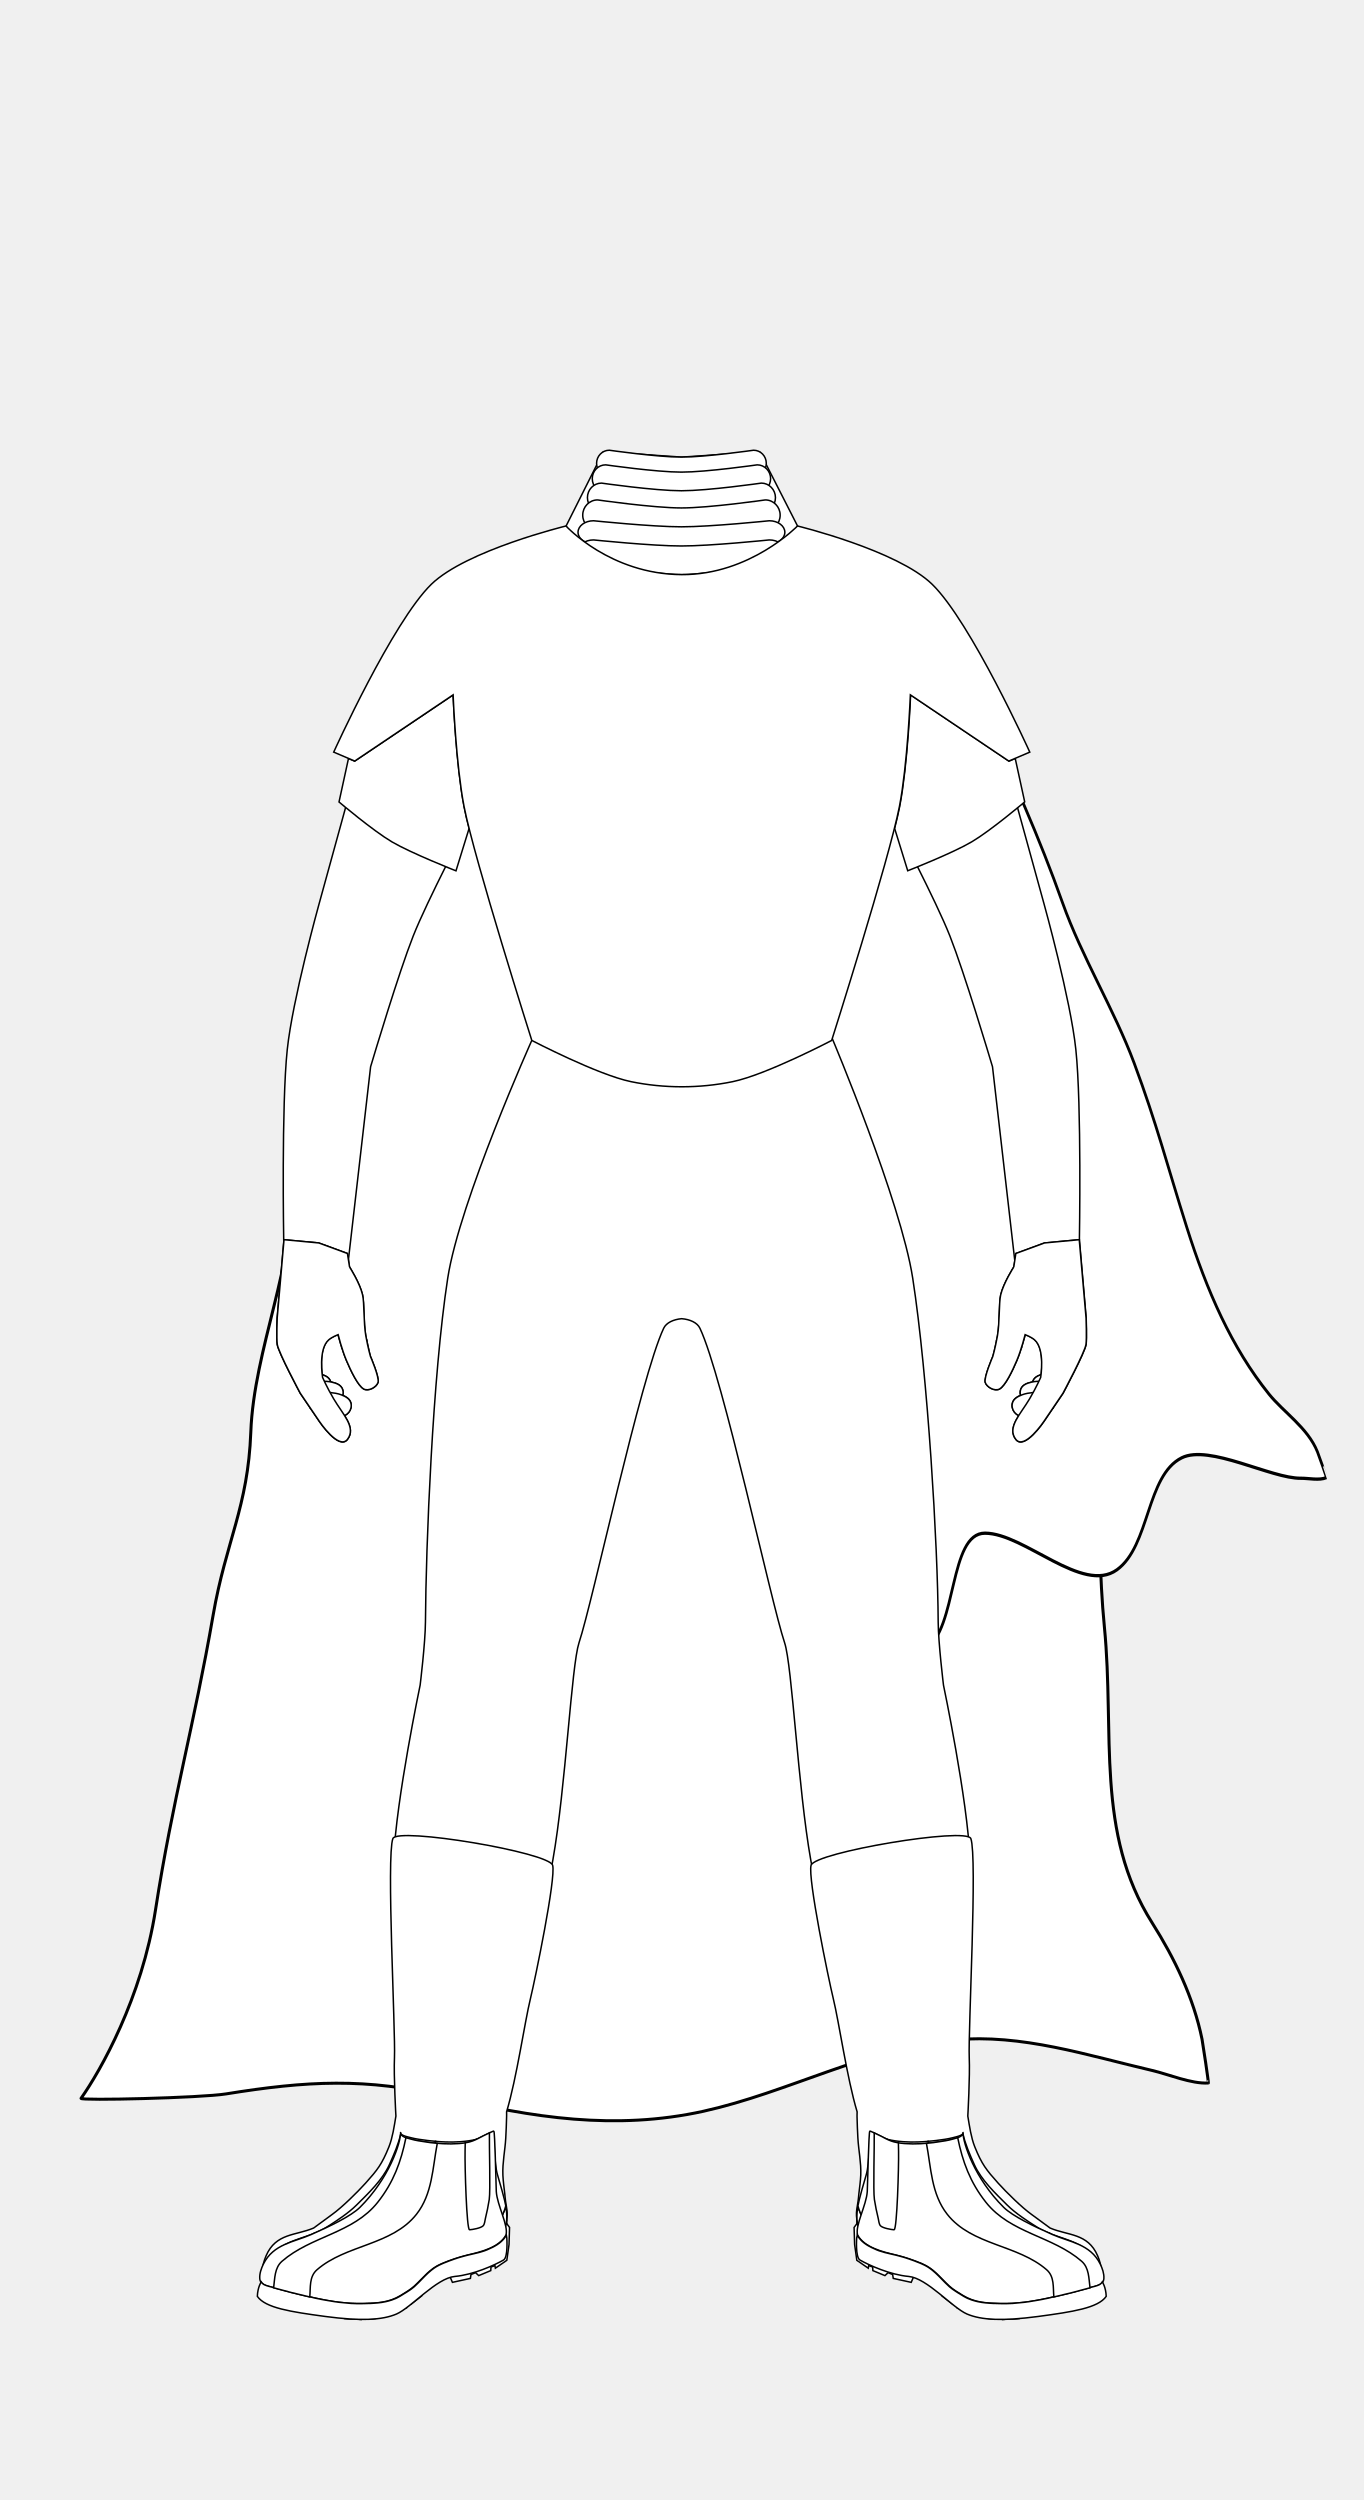
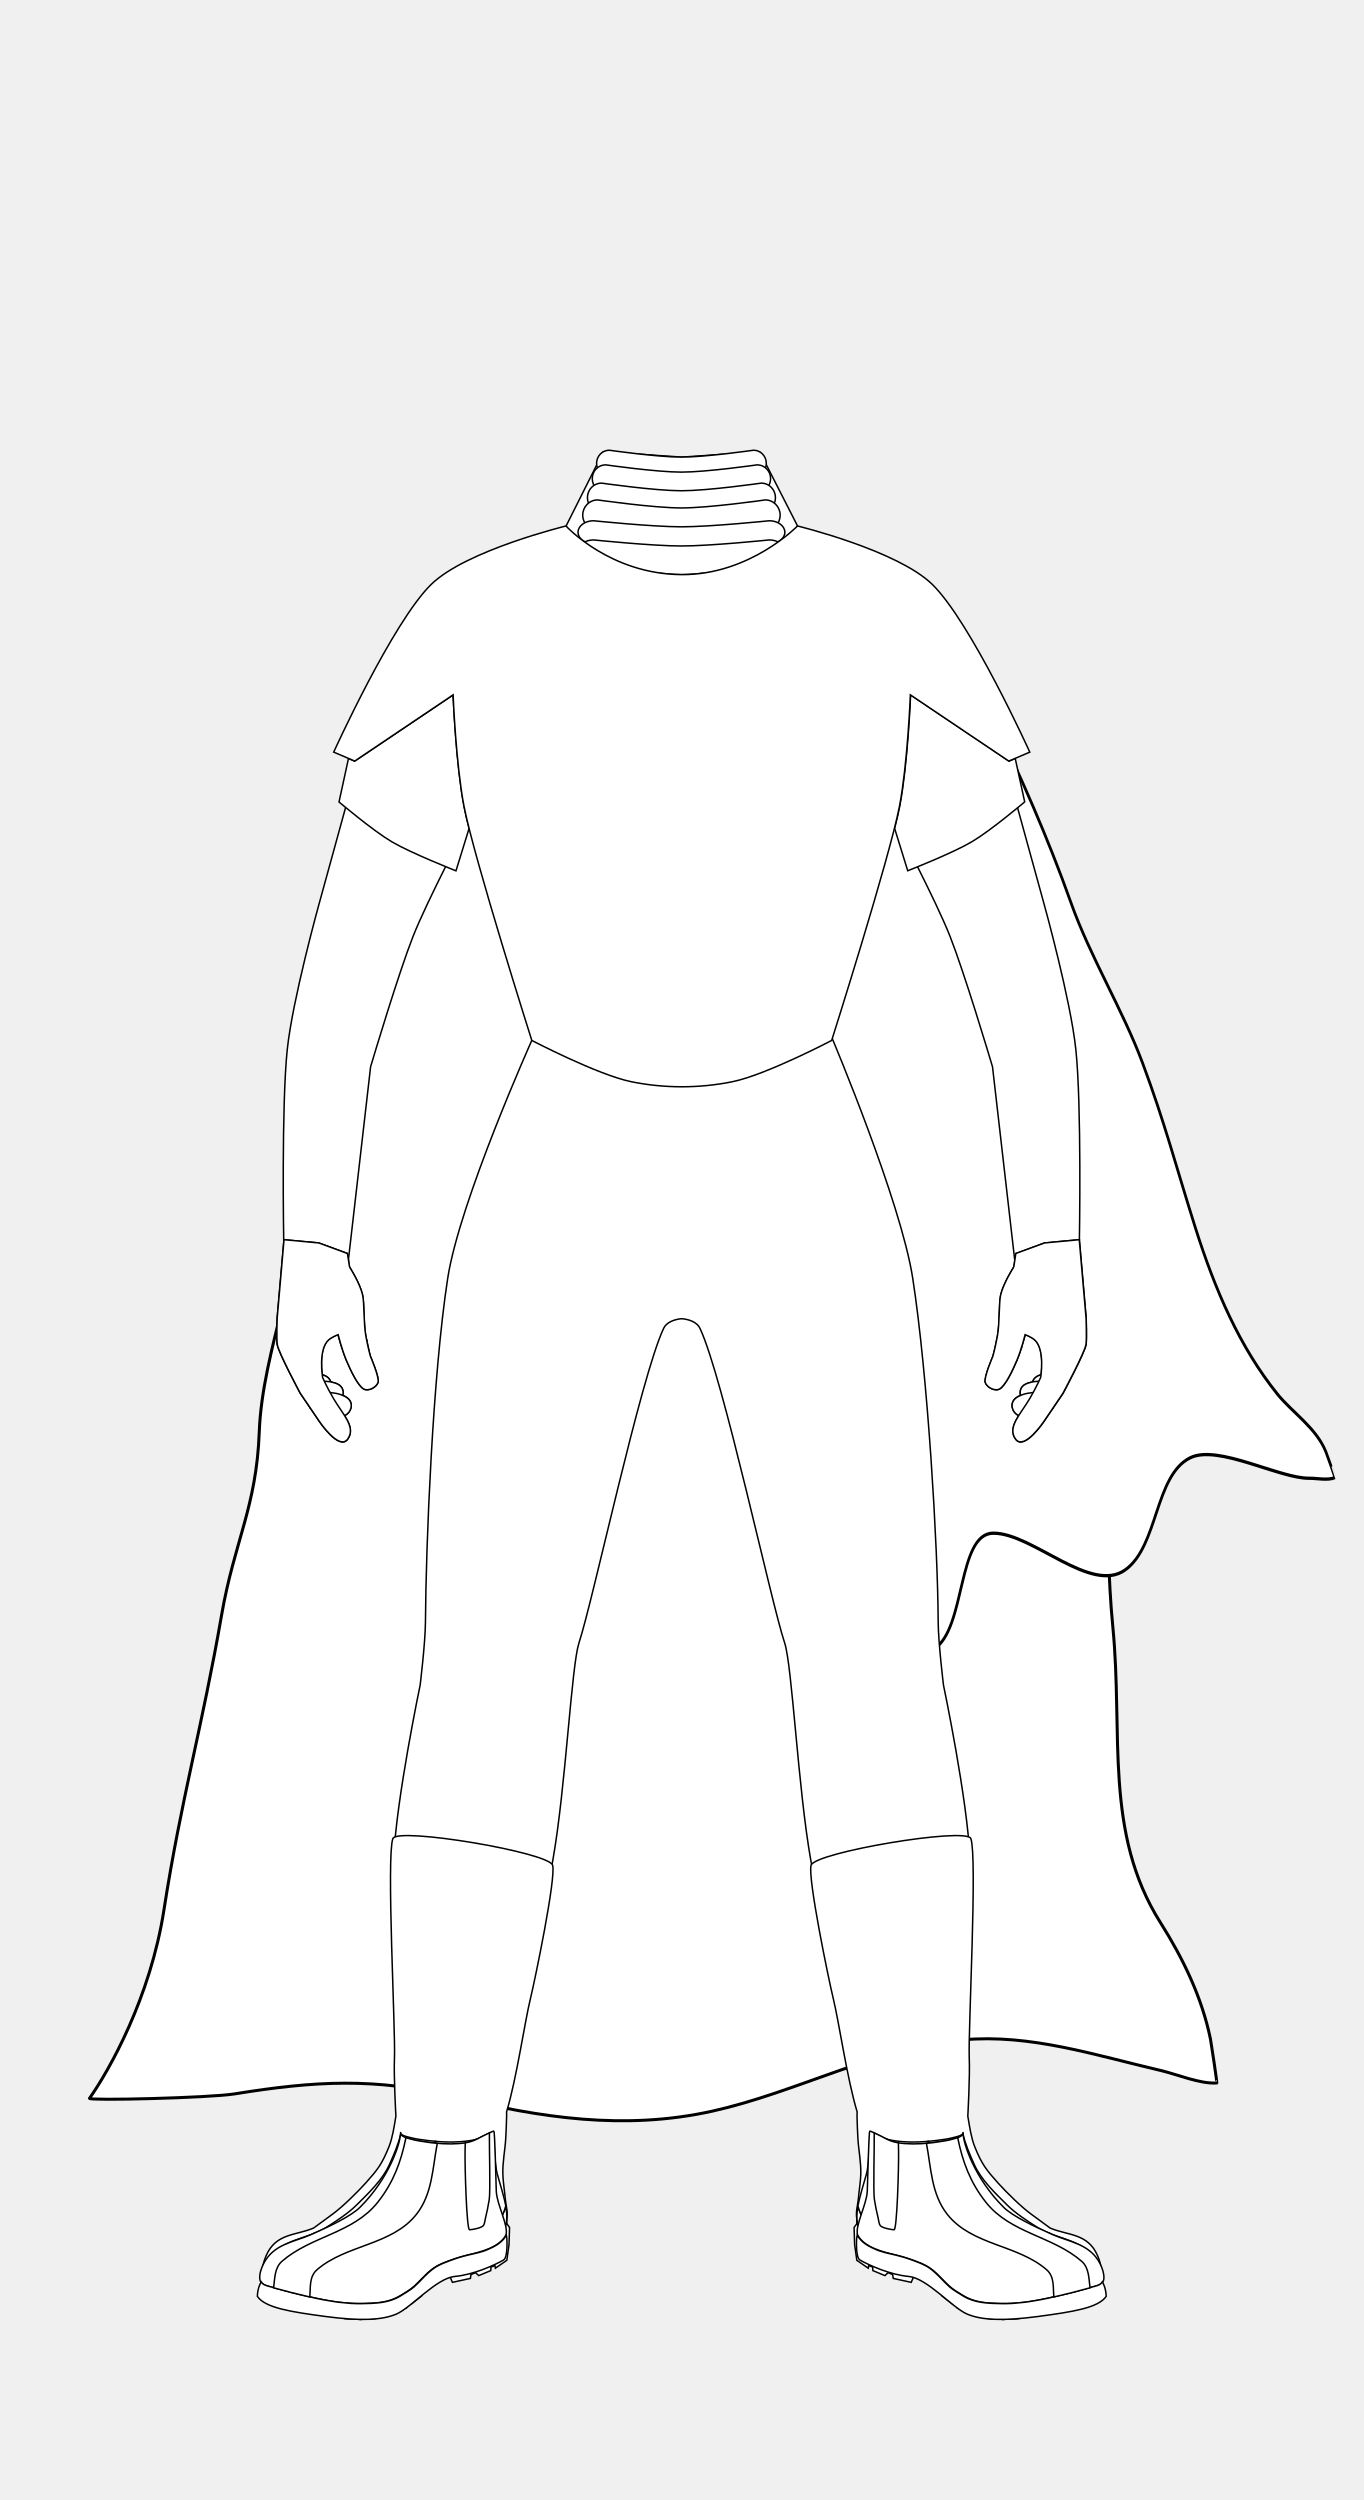
<svg xmlns="http://www.w3.org/2000/svg" id="Female-Body" width="100%" height="100%" viewBox="0 0 1800 3300" version="1.1" style="stroke:black;fill:white;stroke-width:2px;">
  <g id="Back">
-     <g id="Cape" transform="translate(-345.148,0)">
+     <g id="Cape" transform="translate(-334,0)">
      <g id="Full-Cape_Option" transform="matrix(4.16667,0,0,4.16667,-106.797,0)">
        <path d="M282.382,188.133C252.498,199.416 219.224,253.787 215.107,295.138C212.51,321.231 199.786,347.741 200.978,373.719C202.186,400.062 188.897,427.382 187.92,453.706C187.04,477.422 180.043,488.257 175.981,511.709C169.904,546.803 163.185,569.926 157.733,605.049C153.4,632.967 140.299,656.04 134.145,664.751C133.582,665.547 172.258,664.613 180.066,663.35C205.284,659.269 224.613,658.09 249.639,664.229C276.827,670.898 303.539,674.986 331.343,668.837C358.129,662.913 383.311,648.755 410.783,646.225C432.127,644.259 452.952,651.144 473.474,655.924C478.676,657.136 485.884,660.234 491.268,659.892C491.404,659.884 489.545,647.386 489.273,646.04C486.62,632.918 480.568,620.393 473.47,609.161C455.416,580.592 461.642,549.247 458.342,515.481C455.143,482.746 458.488,449.941 452.986,417.265C448.119,388.362 431.018,361.468 426.736,332.303C421.711,298.087 410.04,261.437 399.709,228.191C387.039,187.419 312.266,176.85 282.382,188.133Z" style="stroke-width:0.96px;" />
      </g>
      <g id="Shoulder-Cape_Option" transform="matrix(0.871254,0,0,1.0528,77.8679,13.0749)">
        <path d="M1552.7,783.806C1536.45,746.35 1522.52,708.924 1522.52,708.924C1528.19,698.577 1571.95,698.914 1584.23,699.549C1612.85,701.028 1653.09,711.751 1670.56,729.276C1680.53,739.27 1700.88,739.819 1707.64,751.967C1708.17,752.916 1714.34,763.088 1713.75,763.539C1713.67,763.599 1717.21,784.138 1721.36,808.087C1750.4,827.225 1776.49,852.445 1794.03,881.876C1838.26,956.076 1882.39,1039.73 1916.55,1119.39C1945.68,1187.3 1994.99,1253.64 2025.12,1320.56C2059.17,1396.22 2075.4,1449.28 2104.84,1526.43C2135.2,1606.03 2172.7,1677.06 2229.28,1735.43C2251.53,1758.38 2288.19,1777.74 2302.77,1807.86C2304.26,1810.95 2316.79,1840.04 2316.52,1840.14C2305.86,1844.13 2289.09,1840.88 2277.71,1841.02C2232.81,1841.54 2138.94,1798.1 2097.11,1815.4C2043.26,1837.66 2049.08,1925.72 1999,1955.77C1947.02,1986.97 1858.82,1909.99 1799.1,1909.88C1744.13,1909.77 1757.38,2030.24 1709.18,2054.92C1694.26,2062.56 1596.3,2064.12 1596.88,2061.87C1603.23,2037.21 1613.58,1973.8 1602.77,1903.84C1589.18,1815.83 1586.57,1756.05 1574.26,1667.74C1566.04,1608.72 1572.61,1578.45 1557.76,1520.67C1541.28,1456.53 1549.02,1382.75 1528.1,1319.86C1507.47,1257.83 1514.64,1186.34 1501.6,1121.81C1480.94,1019.54 1498.72,829.766 1551.31,784.951C1551.77,784.562 1552.23,784.181 1552.7,783.806Z" style="stroke-width:4.14px;" />
      </g>
      <g id="No-Cape_Option" />
    </g>
  </g>
  <g id="Flight-Suit" transform="translate(260,528)">
    <g id="Soft-Parts_F">
      <g id="Suit_F">
        <g id="Neck-Seal_F">
          <path id="Plain-Neck-Seal_F_Option" class="st0" d="M742.8,68.3l50,98.1L765,213.5l-125,29l-125.8-29l-27-47.1l49.2-98.1    l103.2,7.1L742.8,68.3" />
          <g id="Standard-Neck-Seal_F_Option">
            <path class="st0" d="M751.5,83.6c0-9.6-7.5-17.3-16.8-17.3c0,0-63.5,9.1-95.2,9.1c-31.7,0-95.2-9.1-95.2-9.1     c-9.3,0-16.8,7.8-16.8,17.3s7.5,17.3,16.8,17.3c0,0,63.5,9.1,95.2,9.1c31.7,0,95.2-9.1,95.2-9.1C744,100.9,751.5,93.1,751.5,83.6     z" />
            <path class="st0" d="M757.2,103.8c0-10-7.9-18.2-17.7-18.2c0,0-66.7,9.6-100,9.6c-33.3,0-100-9.6-100-9.6     c-9.8,0-17.7,8.1-17.7,18.2s7.9,18.2,17.7,18.2c0,0,66.7,9.6,100,9.6c33.3,0,100-9.6,100-9.6C749.3,122,757.2,113.8,757.2,103.8z     " />
            <path class="st0" d="M763.6,128.9c0-10.6-8.4-19.2-18.6-19.2c0,0-70.3,10.1-105.5,10.1c-35.2,0-105.5-10.1-105.5-10.1     c-10.3,0-18.6,8.6-18.6,19.2c0,10.6,8.4,19.2,18.6,19.2c0,0,70.3,10.1,105.5,10.1c35.2,0,105.5-10.1,105.5-10.1     C755.3,148.1,763.6,139.5,763.6,128.9z" />
            <path class="st0" d="M769.8,152c0-11.1-8.8-20.1-19.6-20.1c0,0-73.8,10.6-110.7,10.6s-110.7-10.6-110.7-10.6     c-10.8,0-19.6,9-19.6,20.1s8.8,20.1,19.6,20.1c0,0,73.8,10.6,110.7,10.6s110.7-10.6,110.7-10.6     C761.1,172.1,769.8,163.1,769.8,152z" />
            <path class="st0" d="M776,174.6c0-8.4-9.2-15.2-20.5-15.2c0,0-77.3,8-116,8c-38.7,0-116-8-116-8c-11.3,0-20.5,6.8-20.5,15.2     c0,8.4,9.2,15.2,20.5,15.2c0,0,77.3,8,116,8c38.7,0,116-8,116-8C766.8,189.8,776,183,776,174.6z" />
            <path class="st0" d="M776,199.9c0-8.4-9.2-15.2-20.5-15.2c0,0-77.3,8-116,8c-38.7,0-116-8-116-8c-11.3,0-20.5,6.8-20.5,15.2     c0,8.4,9.2,15.2,20.5,15.2c0,0,77.3,15.4,116,15.4c38.7,0,116-15.4,116-15.4C766.8,215.1,776,208.3,776,199.9z" />
          </g>
        </g>
        <g id="Flight-Suit_F">
          <path class="st0" d="M161,665.8l53.1-193l124-83.5l19.4,169.3c0,0-53.6,102.2-72.1,149c-19,48.2-52,158.4-56.2,172.5l-29.4,255.8    l-85.3-27.3c0,0-3.1-177.5,4.7-251.3C126.1,791.5,161,665.8,161,665.8z" />
          <path class="st0" d="M1118.3,665.8l-53.3-193.6l-123.1-82.9l-19.6,170.4c0,0,53.1,101.1,71.6,147.9c19,48.2,52,158.4,56.2,172.5    l29.4,255.8l85.3-27.3c0,0,3.1-177.5-4.7-251.3C1153.2,791.5,1118.3,665.8,1118.3,665.8z" />
          <path class="st0" d="M639.5,1212.7c-10.5,1-19.9,5.2-23.4,12.5c-30.6,64.7-93.6,360.6-111.8,415.2c-9.9,29.7-17.7,192-34.5,286.7    c-20,113-85.7,391.3-85.7,391.3l-113.8-11.8c0,0-14.7-279.4-10.6-381.2c3.1-77.3,34.9-229.1,34.9-229.1s6.8-55.4,7-83.3    c0.6-100.8,9.5-325,29.4-453.8c15.7-101.8,111.7-315.5,111.7-315.5s124.3,48.9,197.4,48.9c73.1,0,198.4-49.9,198.4-49.9    s90.6,214.8,106.3,316.6c19.9,128.7,33.1,353,33.6,453.8c0.2,27.9,7,83.3,7,83.3s31.9,151.8,34.9,229.1    c4,101.7-10.6,381.2-10.6,381.2l-113.8,11.8c0,0-65.6-278.3-85.7-391.3c-16.8-94.7-24.6-257-34.5-286.7    c-18.2-54.5-81.2-350.5-111.8-415.2c-3.5-7.5-13.2-11.7-23.9-12.6L639.5,1212.7z" />
        </g>
      </g>
      <g id="Boots_F">
        <g id="Tall_Boots_F_Option">
          <g id="Bottom_Tall-Boot_F">
            <path class="st0" d="M408.8,2402c-0.2,1.4-0.5,2.8-0.9,4.3c-9,18.8-33.3,25.2-50,29.7c-11.8,3.2-23.2,7.6-34.4,13.1     c-15.4,7.4-23.2,20.6-35.2,33.1c-5.4,5.6-11.7,9.9-17.9,14.1c-15.4,10.6-30.2,11.4-47.6,11.9c-23.4,0.8-44.1-2.9-67.1-8.8     c-20.2-5.2-35.2-9.5-52.6-15.1c-5.2-1.7-11.6-2.9-14.7-7.3l-2.6,6.7l-1.9,17.5c0,0,18.9,11.6,39,16.7     c20.1,5.1,60.6,12.3,60.6,12.3l2.8-7.6l9.1,2.2l-0.4,7.5l22.1,1.4l4.7-7.3l7.4,0.2l-1.1,6.5c0,0,13.7-0.3,21.2-5.4     c1.4-2.5,4.2-6.5,4.2-6.5l5.2-3.3l-0.7,6.1l19-7.8l0.9-8.4l5.5-3.7l0.2,6.1l13.5-12l1.5-7.4l29.1-17.5l9.9,4.6l23.7-5.9l0.8-5.8     l6-2.8l4.2,4.5l15.9-7.5l0.3-5.4l5.2-2.1l0.6,3.9l15.1-11.9L408.8,2402z M409.4,2395.1L409.4,2395.1L409.4,2395.1L409.4,2395.1z" />
            <path class="st0" d="M871.2,2402c0.2,1.4,0.5,2.8,0.9,4.3c9,18.8,33.3,25.2,50,29.7c11.8,3.2,23.2,7.6,34.4,13.1     c15.4,7.4,23.2,20.6,35.2,33.1c5.4,5.6,11.7,9.9,17.9,14.1c15.3,10.6,30.2,11.4,47.6,11.9c23.4,0.8,44.1-2.9,67.2-8.8     c20.2-5.2,35.2-9.5,52.6-15.1c5.2-1.7,11.6-2.9,14.7-7.3l2.6,6.7l1.9,17.5c0,0-18.9,11.6-39,16.7c-20.1,5.1-60.6,12.3-60.6,12.3     l-2.8-7.6l-9.1,2.2l0.4,7.5l-22.1,1.4l-4.7-7.3l-7.4,0.2l1.1,6.5c0,0-13.7-0.3-21.2-5.4c-1.4-2.5-4.2-6.5-4.2-6.5l-5.2-3.3     l0.7,6.1l-19-7.8l-0.9-8.4l-5.5-3.7l-0.2,6.1l-13.5-12l-1.5-7.4l-29.1-17.5l-9.9,4.6l-23.7-5.9l-0.8-5.8l-6-2.8l-4.2,4.5     l-15.9-7.5l-0.3-5.4l-5.2-2.1l-0.6,3.9l-15.1-11.9L871.2,2402z M870.6,2395.1L870.6,2395.1L870.6,2395.1L870.6,2395.1z" />
          </g>
          <g id="Main_Tall-Boot_F">
            <path class="st0" d="M408.7,2259.6c13.5-45.1,23.6-117.1,31.6-150c6-24.6,33.7-158.6,29.2-175.4c-4.6-17.1-205.2-50.7-210.9-35.3     c-8.7,23.5,3.6,254.7,2.1,288.8c-1.1,25,1.9,77.5,1.9,77.5c-2.3,13.7-4.3,28.3-9.2,40.6c-9.3,23.1-15.2,30.5-30.9,48     c-10.8,12-31.3,32.2-44.1,41.3C173,2399,154,2413,154,2413c-23.6,10.1-49.8,6.6-62.7,36.5c-2.8,6.5-5.2,14.3-4.7,21.7     c0.6,9.5,9.6,10.8,16.6,13.1c17.4,5.7,32.5,10,52.6,15.1c23,5.9,43.8,9.5,67.1,8.8c17.5-0.6,32.3-1.4,47.6-11.9     c6.2-4.3,12.5-8.6,17.9-14.1c12-12.5,19.7-25.6,35.2-33.1c11.2-5.4,22.6-9.9,34.4-13.1c16.7-4.5,41-10.9,50-29.7     c3.5-14.1-0.1-21.1-1.2-33.3l-0.5-5.2c-0.9-7.9-2.1-16.1-2.5-24.6c-0.7-16.4,2.9-32.6,3.8-49c0.5-9.3,0.9-18.6,1.1-27.9     C408.6,2265.3,408.9,2261.8,408.7,2259.6z" />
            <path class="st0" d="M871.4,2259.6c-13.5-45.1-23.6-117.1-31.6-150c-6-24.6-33.7-158.6-29.2-175.4     c4.6-17.1,205.2-50.7,210.9-35.3c8.8,23.5-3.6,254.7-2.1,288.8c1.1,25-1.9,77.5-1.9,77.5c2.3,13.7,4.3,28.3,9.2,40.6     c9.3,23.1,15.2,30.5,30.9,48c10.8,12,31.3,32.2,44.1,41.3c5.4,3.9,24.4,17.9,24.4,17.9c23.6,10.1,49.8,6.6,62.7,36.5     c2.8,6.5,5.2,14.3,4.7,21.7c-0.6,9.5-9.6,10.8-16.6,13.1c-17.4,5.7-32.5,10-52.6,15.1c-23,5.9-43.8,9.5-67.2,8.8     c-17.4-0.6-32.3-1.4-47.6-11.9c-6.2-4.3-12.5-8.6-17.9-14.1c-12-12.5-19.7-25.6-35.2-33.1c-11.2-5.4-22.6-9.9-34.4-13.1     c-16.7-4.5-41-10.9-50-29.7c-3.5-14.1,0.1-21.1,1.2-33.3l0.5-5.2c0.9-7.9,2.1-16.1,2.5-24.6c0.7-16.4-2.9-32.6-3.8-49     c-0.5-9.3-0.9-18.6-1.1-27.9C871.5,2265.3,871.1,2261.8,871.4,2259.6z" />
          </g>
        </g>
        <g id="Gunslinger_Boots_F_Option">
          <g id="Main_Gunslinger-Boot_F">
            <path class="st0" d="M407.7,2383.6c-0.4,1.9-6.7,31.8-39.6,40.1c-11,2.8-29.7-3.1-41.5-9.1c-16.2-8.3-33.1-14.7-50.4-19.8     l-0.5,0.7c-0.3,0.4-0.5,0.8-0.8,1.1c-5.4,7.6-11.3,14.7-17.5,21.1l-0.5,0.5l-0.3,0.3c-0.6,0.6-1.3,1.3-1.9,1.9     c-3.7,3.6-7.5,6.9-11.4,10l-1.1,0.9l-0.9,0.7c-0.3,0.2-0.5,0.4-0.8,0.6c-0.6,0.4-1.2,0.9-1.8,1.3c-8.2,5.8-19.1,14.5-30,13     c-10.3-1.5-21.8-5.6-30.4-9.7c-7.2-3.4-14.7-8.2-19.8-13c-1.5-1.1-2.7-2.5-3.6-4.1c-23.8,9.3-49.7,12.8-62.4,39.4     c-2.7,5.7-5.1,12.6-4.5,19.1c0.7,8.3,9.8,9.3,16.9,11.2c17.6,4.7,32.7,8.3,53.1,12.5c23.2,4.8,44.1,7.7,67.6,6.8     c17.5-0.7,32.4-1.7,47.7-11.1c6.2-3.8,12.5-7.6,17.8-12.6c11.9-11.1,19.5-22.7,34.9-29.4c11.1-4.9,22.6-8.9,34.4-11.9     c16.7-4.2,34.7-7.1,43.5-23.7C410.3,2407.5,409.5,2395.7,407.7,2383.6L407.7,2383.6" />
            <path class="st0" d="M872.4,2383.6c0.4,1.9,6.7,31.8,39.6,40.1c11,2.8,29.7-3.1,41.5-9.1c16.2-8.3,33.1-14.7,50.4-19.8l0.5,0.7     c0.3,0.4,0.5,0.8,0.8,1.1c5.4,7.6,11.3,14.7,17.5,21.1l0.5,0.5l0.3,0.3c0.6,0.6,1.3,1.3,1.9,1.9c3.7,3.6,7.5,6.9,11.4,10l1.1,0.9     l0.9,0.7c0.3,0.2,0.5,0.4,0.8,0.6c0.6,0.4,1.2,0.9,1.8,1.3c8.2,5.8,19.1,14.5,30,13c10.3-1.5,21.8-5.6,30.4-9.7     c7.2-3.4,14.7-8.2,19.8-13c1.5-1.1,2.7-2.5,3.6-4.1c23.8,9.3,49.7,12.8,62.4,39.4c2.7,5.7,5.1,12.6,4.5,19.1     c-0.7,8.3-9.8,9.3-16.8,11.2c-17.6,4.7-32.8,8.3-53.1,12.5c-23.2,4.8-44.1,7.7-67.6,6.8c-17.5-0.7-32.4-1.7-47.7-11.1     c-6.2-3.8-12.5-7.6-17.8-12.6c-11.9-11.1-19.5-22.7-34.9-29.4c-11.1-4.9-22.6-8.9-34.4-11.9c-16.7-4.2-34.7-7.1-43.5-23.7     C869.8,2407.5,870.6,2395.7,872.4,2383.6L872.4,2383.6" />
          </g>
          <g id="Bottom_Gunslinger-Boot_F">
            <path class="st0" d="M408.3,2406.3c-0.8,4.6-2.2,9.1-4.7,13.9c-8.8,16.6-26.8,19.5-43.5,23.7c-11.8,3-23.2,7-34.4,11.9     c-15.4,6.7-23,18.3-34.9,29.4c-5.3,5-11.6,8.8-17.8,12.6c-15.3,9.4-30.2,10.4-47.7,11.1c-23.5,1-44.4-1.9-67.6-6.8     c-20.3-4.2-35.5-7.8-53.1-12.5c-5.6-1.5-12.6-2.5-15.5-7.1l0,0l-3.3,7.4l-1.9,15.3c0,0,18.8,10.2,38.9,14.6     c20.1,4.5,60.5,10.8,60.5,10.8l2.8-6.7l9.1,1.9l-0.4,6.6l22,1.2l4.7-6.4l7.4,0.1l-1.1,5.7c0,0,13.6-0.2,21.2-4.7     c1.4-2.1,4.2-5.7,4.2-5.7l5.2-2.9l-0.7,5.4l18.9-6.8l0.9-7.4l5.5-3.2l0.2,5.3l13.5-10.5l1.5-6.4l33.7-23.8l5.3,12.4l23.7-5.2     l0.8-5.1l6-2.5l4.2,3.9l15.9-6.6l0.3-4.8l5.2-1.8l0.6,3.4l15.1-10.4l2.9-20.8l0.7-22.6L408.3,2406.3L408.3,2406.3" />
            <path class="st0" d="M871.8,2406.3c0.8,4.6,2.2,9.1,4.7,13.9c8.8,16.6,26.8,19.5,43.5,23.7c11.8,3,23.2,7,34.4,11.9     c15.4,6.7,23,18.3,34.9,29.4c5.3,5,11.6,8.8,17.8,12.6c15.3,9.4,30.2,10.4,47.7,11.1c23.5,1,44.4-1.9,67.6-6.8     c20.3-4.2,35.5-7.8,53.1-12.5c5.7-1.5,12.6-2.5,15.5-7.1l0,0l3.3,7.4l1.9,15.3c0,0-18.8,10.2-38.9,14.6     c-20.1,4.5-60.5,10.8-60.5,10.8l-2.8-6.7l-9.1,1.9l0.4,6.6l-22,1.2l-4.7-6.4l-7.4,0.1l1.1,5.7c0,0-13.7-0.2-21.2-4.7     c-1.4-2.1-4.2-5.7-4.2-5.7l-5.2-2.9l0.7,5.4l-19-6.8l-0.9-7.4l-5.5-3.2l-0.2,5.3l-13.5-10.5l-1.5-6.4l-33.7-23.8l-5.3,12.4     l-23.7-5.2l-0.8-5.1l-6-2.5l-4.2,3.9l-15.9-6.6l-0.3-4.8l-5.2-1.8l-0.6,3.4l-15.1-10.4l-2.9-20.8l-0.7-22.6L871.8,2406.3     L871.8,2406.3" />
          </g>
          <g id="Top_Gunslinger-Boot_F">
            <path class="st0" d="M276.4,2394.4c20.2-29,33.8-64.6,38.6-95.9l0,0l-5.6-0.5l-0.2,0l-0.7-0.1l-1.9-0.2l-2.8-0.3l-1.2-0.2     c-3.3-0.4-6.5-0.9-9.7-1.3l-5-0.9l-1.1-0.2l-0.4-0.1l-0.8-0.2l-3.5-0.8l-3.1-0.8l-0.5-0.1c-10.7-2.7-9.3-5-9.3-5     c-2.9,13.8-9.4,28.6-15.2,41.5c-9.1,20.3-27.8,37.9-43.4,53.4c-10.7,10.6-26.2,20.8-39,28.9c-5.4,3.5-11.2,6.1-17.1,8.4     c4.5,6.3,14.2,12.8,23.4,17.2c8.6,4.1,20.1,8.2,30.4,9.7c10.9,1.6,21.8-7.2,30-13c14.2-10,26.8-23.6,37.6-39.1L276.4,2394.4" />
            <path class="st0" d="M1003.7,2394.4c-20.2-29-33.8-64.6-38.6-95.9l0,0l5.6-0.5l0.2,0l0.7-0.1l1.9-0.2l2.8-0.3l1.2-0.2     c3.3-0.4,6.5-0.9,9.7-1.3l5-0.9l1.1-0.2l0.4-0.1l0.8-0.2l3.5-0.8l3.1-0.8l0.5-0.1c10.7-2.7,9.3-5,9.3-5     c2.9,13.8,9.4,28.6,15.2,41.5c9.1,20.3,27.8,37.9,43.4,53.4c10.7,10.6,26.2,20.8,39,28.9c5.4,3.5,11.2,6.1,17.1,8.4     c-4.5,6.3-14.2,12.8-23.4,17.2c-8.6,4.1-20.1,8.2-30.4,9.7c-10.9,1.6-21.8-7.2-30-13c-14.2-10-26.8-23.6-37.6-39.1L1003.7,2394.4     " />
          </g>
          <g id="Side_Gunslinger-Boot_F">
            <path class="st0" d="M276.1,2394.8c17.3,5.1,34.3,11.5,50.4,19.8c11.8,6,30.6,11.8,41.5,9.1c33.9-8.5,39.6-40.1,39.6-40.1     c-1-6.9-8.6-33.3-10.8-40.5c-4.9-15.8-4.4-56-5.6-55.3c-27.2,14.5-62.4,11.9-76.3,10.8l0,0C310.1,2330,296.4,2365.7,276.1,2394.8     " />
            <path class="st0" d="M1004,2394.8c-17.3,5.1-34.3,11.5-50.4,19.8c-11.8,6-30.6,11.8-41.5,9.1c-33.9-8.5-39.6-40.1-39.6-40.1     c1-6.9,8.6-33.3,10.8-40.5c4.9-15.8,4.4-56,5.6-55.3c27.2,14.5,62.4,11.9,76.3,10.8l0,0C970,2330,983.7,2365.7,1004,2394.8" />
          </g>
        </g>
        <g id="Basic_Boots_F_Option">
          <g id="Main_Basic-Boot_F">
            <path class="st0" d="M391.9,2285.1c-1.9-0.7-23.6,13.1-36,15.2c-13.2,2.2-27.6,2-41.6,0.6l-5.7-0.6l-0.2,0l-0.7-0.1l-1.9-0.3     l-2.9-0.4l-1.2-0.2c-3.3-0.4-6.5-1-9.7-1.5l-5-1l-1.1-0.3l-0.4-0.1l-0.8-0.2l-3.5-0.9l-3.1-0.9l-0.5-0.1c-10.7-2.9-8.7-8-8.7-8     c0,14.9-15.5,61.4-53.8,99.4c-11.7,11.6-40,25.2-64.6,36c-22.5,9.9-49.7,12.3-62.8,38.8c-2.8,5.8-5.3,12.7-4.8,19.3     c0.6,8.4,9.7,9.6,16.8,11.6c17.6,5,32.8,8.8,53.2,13.4c23.3,5.2,44.3,8.4,67.9,7.8c17.7-0.5,32.6-1.2,48.1-10.6     c6.2-3.8,12.7-7.6,18.1-12.5c12.1-11.1,20-22.7,35.6-29.3c11.3-4.8,22.9-8.7,34.8-11.6c16.9-4,41.5-9.7,50.5-26.4     c3.5-12.5-11.7-39.3-12.8-57.4C394.6,2350.5,393.2,2285.6,391.9,2285.1z" />
            <path class="st0" d="M888.1,2285.1c1.9-0.7,23.6,13.1,36,15.2c13.2,2.2,27.6,2,41.6,0.6l5.7-0.6l0.2,0l0.7-0.1l1.9-0.3l2.9-0.4     l1.2-0.2c3.3-0.4,6.5-1,9.7-1.5l5-1l1.1-0.3l0.4-0.1l0.8-0.2l3.5-0.9l3.1-0.9l0.5-0.1c10.7-2.9,8.7-8,8.7-8     c0,14.9,15.5,61.4,53.8,99.4c11.7,11.6,40,25.2,64.6,36c22.5,9.9,49.7,12.3,62.8,38.8c2.8,5.8,5.3,12.7,4.8,19.3     c-0.6,8.4-9.7,9.6-16.8,11.6c-17.6,5-32.8,8.8-53.2,13.4c-23.3,5.2-44.3,8.4-67.9,7.8c-17.6-0.5-32.6-1.2-48.1-10.6     c-6.3-3.8-12.7-7.6-18.1-12.5c-12.1-11.1-20-22.7-35.6-29.3c-11.3-4.8-22.9-8.7-34.8-11.6c-16.9-4-41.5-9.7-50.6-26.4     c-3.5-12.5,11.7-39.3,12.8-57.4C885.4,2350.5,886.8,2285.6,888.1,2285.1z" />
          </g>
          <g id="Bottom_Basic-Boot_F">
            <path class="st0" d="M408.4,2422.4c-4.5,8.3-12.9,13.9-22.3,17.9c-8.5,4.3-18.6,6.1-28.3,8.4c-1.3,0.3-2.6,0.6-3.9,1     c-1.9,0.5-3.8,1-5.8,1.6c-0.6,0.2-1.2,0.3-1.7,0.5l-1,0.3c-0.6,0.2-1.2,0.4-1.9,0.6c-0.3,0.1-0.5,0.2-0.8,0.3     c-1,0.3-2.1,0.7-3.1,1c-0.4,0.1-0.7,0.3-1.1,0.4l-0.5,0.2c-1.6,0.5-3.2,1.1-4.8,1.7c-0.3,0.1-0.7,0.3-1,0.4     c-1.4,0.6-2.9,1.1-4.3,1.7l-1.1,0.4c-0.9,0.3-1.7,0.7-2.6,1.1c-0.4,0.2-0.7,0.3-1.1,0.5c-2.6,1.1-4.9,2.3-7.1,3.6l-0.3,0.2     c-0.2,0.1-0.3,0.2-0.5,0.3c-0.7,0.4-1.3,0.9-2,1.3l-0.4,0.3c-0.1,0.1-0.3,0.2-0.4,0.3c-0.7,0.5-1.3,1-1.9,1.4l-0.5,0.4l-0.9,0.7     c-2.7,2.2-5.2,4.5-7.7,7l-0.7,0.7c-1.3,1.4-2.7,2.7-4,4.1c-1.4,1.4-2.8,2.9-4.3,4.4c-1.5,1.5-3,2.9-4.6,4.4l-0.5,0.5     c-0.5,0.4-1,0.9-1.5,1.3c-0.1,0.1-0.2,0.1-0.3,0.2c-0.8,0.7-1.6,1.3-2.4,1.9c-0.5,0.4-1.1,0.8-1.7,1.2l-0.3,0.2     c-0.7,0.5-1.4,1-2.1,1.4c-0.3,0.2-0.6,0.4-0.9,0.6c-1,0.7-2.1,1.3-3.2,2c-0.7,0.4-1.5,0.9-2.2,1.3l-0.9,0.6l-2.3,1.4l-1.1,0.7     l-0.7,0.4l-0.7,0.4c-1.1,0.6-2.1,1.1-3.2,1.7c-0.5,0.2-1,0.5-1.5,0.7l-0.5,0.2c-3.2,1.4-6.5,2.5-9.7,3.3l-0.6,0.1l-0.7,0.2     c-0.2,0-0.5,0.1-0.7,0.2c-0.7,0.2-1.3,0.3-2,0.4c-0.5,0.1-1,0.2-1.6,0.3l-1.2,0.2l-0.4,0.1c-0.3,0.1-0.7,0.1-1,0.2     c-0.6,0.1-1.2,0.2-1.7,0.2c-0.8,0.1-1.6,0.2-2.5,0.3c-0.2,0-0.4,0-0.7,0.1c-2.1,0.2-4.1,0.4-6.3,0.5c-1.2,0.1-2.3,0.1-3.5,0.2     l-1,0c-2.2,0.1-4.5,0.2-6.7,0.2c-1.5,0.1-2.9,0.1-4.4,0.1c-0.5,0-1.1,0-1.6,0c-0.8,0-1.5,0-2.2,0c-0.5,0-1.1,0-1.6,0l-0.5,0     c-2.7-0.1-5.3-0.2-8-0.3c-0.4,0-0.7,0-1.1-0.1l-1.1-0.1c-0.3,0-0.7,0-1-0.1c-3.9-0.3-7.7-0.6-11.6-1.1l-1-0.1     c-1-0.1-1.9-0.2-2.9-0.4c-0.4-0.1-0.8-0.1-1.3-0.2l-1-0.1c-0.8-0.1-1.6-0.2-2.4-0.4c-3.3-0.5-6.7-1.1-10.1-1.7     c-0.8-0.1-1.5-0.3-2.3-0.4l-1-0.2c-0.4-0.1-0.7-0.1-1.1-0.2l-1.1-0.2c-0.4-0.1-0.7-0.1-1.1-0.2l-0.7-0.2     c-0.8-0.2-1.6-0.3-2.5-0.5l-1.1-0.2c-1-0.2-1.9-0.4-2.9-0.6c-0.8-0.2-1.7-0.4-2.5-0.6l-0.2-0.1c-5.3-1.2-10.3-2.3-15.1-3.5     l-1.8-0.4c-1.4-0.3-2.7-0.6-4-1l-1.6-0.4l-0.7-0.2c-1.9-0.5-3.7-0.9-5.6-1.4c-1.1-0.3-2.2-0.6-3.3-0.9c-3.2-0.8-6.4-1.7-9.6-2.5     l-1.5-0.4c-0.5-0.1-1.1-0.3-1.6-0.4l-0.6-0.2c-2.5-0.7-5-1.4-7.5-2.1l-0.6-0.2l-0.9-0.2l-2.6-0.7l-0.9-0.2l-1.3-0.4l-0.6-0.2     l-1.1-0.3l-0.9-0.3l-0.4-0.2l-0.5-0.2l-0.3-0.1l-0.5-0.2l-0.5-0.2l-0.2-0.1l-0.5-0.3l-0.6-0.3l-0.5-0.4l-0.5-0.4     c-0.8-0.7-1.5-1.4-2.1-2.4l0,0c0,0-4.7,7-5.1,19.1c10.6,15.3,44,20.4,90.2,26.6c45.9,6.1,74.3,4.9,93.5-3.3     c19.2-8.3,52.9-47.5,77-49.6c24.1-2.1,52.6-14.9,64.3-21.7c6.1-3.6,4.3-28.9,4.3-28.9L408.4,2422.4z" />
            <path class="st0" d="M871.6,2422.4c4.5,8.3,12.9,13.9,22.3,17.9c8.5,4.3,18.6,6.1,28.3,8.4c1.3,0.3,2.6,0.6,3.9,1     c1.9,0.5,3.8,1,5.8,1.6c0.6,0.2,1.2,0.3,1.7,0.5l1,0.3c0.6,0.2,1.2,0.4,1.9,0.6c0.3,0.1,0.5,0.2,0.8,0.3c1,0.3,2.1,0.7,3.1,1     c0.4,0.1,0.7,0.3,1.1,0.4l0.5,0.2c1.6,0.5,3.2,1.1,4.8,1.7c0.3,0.1,0.7,0.3,1,0.4c1.4,0.6,2.9,1.1,4.3,1.7l1.1,0.4     c0.9,0.3,1.7,0.7,2.6,1.1c0.4,0.2,0.7,0.3,1.1,0.5c2.6,1.1,4.9,2.3,7.1,3.6l0.3,0.2c0.2,0.1,0.3,0.2,0.5,0.3     c0.7,0.4,1.3,0.9,2,1.3l0.4,0.3c0.1,0.1,0.3,0.2,0.4,0.3c0.7,0.5,1.3,1,1.9,1.4l0.5,0.4l0.9,0.7c2.7,2.2,5.2,4.5,7.7,7l0.7,0.7     c1.3,1.4,2.7,2.7,4,4.1c1.4,1.4,2.8,2.9,4.3,4.4c1.5,1.5,3,2.9,4.6,4.4l0.5,0.5c0.5,0.4,1,0.9,1.5,1.3c0.1,0.1,0.2,0.1,0.3,0.2     c0.8,0.7,1.6,1.3,2.4,1.9c0.5,0.4,1.1,0.8,1.7,1.2l0.3,0.2c0.7,0.5,1.4,1,2.1,1.4c0.3,0.2,0.6,0.4,0.9,0.6c1,0.7,2.1,1.3,3.1,2     c0.7,0.4,1.5,0.9,2.2,1.3l0.9,0.6l2.3,1.4l1.1,0.7l0.7,0.4l0.7,0.4c1.1,0.6,2.2,1.1,3.2,1.7c0.5,0.2,1,0.5,1.5,0.7l0.5,0.2     c3.2,1.4,6.5,2.5,9.7,3.3l0.6,0.1l0.7,0.2c0.2,0,0.5,0.1,0.7,0.2c0.7,0.2,1.3,0.3,2,0.4c0.5,0.1,1,0.2,1.6,0.3l1.2,0.2l0.4,0.1     c0.3,0.1,0.7,0.1,1,0.2c0.6,0.1,1.2,0.2,1.7,0.2c0.8,0.1,1.7,0.2,2.5,0.3c0.2,0,0.4,0,0.7,0.1c2.1,0.2,4.1,0.4,6.3,0.5     c1.2,0.1,2.3,0.1,3.5,0.2l1,0c2.2,0.1,4.5,0.2,6.7,0.2c1.5,0.1,2.9,0.1,4.4,0.1c0.5,0,1.1,0,1.6,0c0.8,0,1.5,0,2.2,0     c0.5,0,1.1,0,1.6,0l0.5,0c2.7-0.1,5.3-0.2,8-0.3c0.4,0,0.7,0,1.1-0.1l1.1-0.1c0.3,0,0.7,0,1-0.1c3.9-0.3,7.7-0.6,11.6-1.1l1-0.1     c1-0.1,1.9-0.2,2.9-0.4c0.4-0.1,0.8-0.1,1.3-0.2l1-0.1c0.8-0.1,1.6-0.2,2.4-0.4c3.3-0.5,6.7-1.1,10.1-1.7     c0.8-0.1,1.5-0.3,2.3-0.4l1-0.2c0.3-0.1,0.7-0.1,1.1-0.2l1.1-0.2c0.3-0.1,0.7-0.1,1.1-0.2l0.7-0.2c0.8-0.2,1.7-0.3,2.5-0.5     l1.1-0.2c1-0.2,1.9-0.4,2.9-0.6c0.8-0.2,1.7-0.4,2.5-0.6l0.2-0.1c5.3-1.2,10.3-2.3,15.1-3.5l1.8-0.4c1.4-0.3,2.7-0.6,4-1l1.6-0.4     l0.7-0.2c1.9-0.5,3.7-0.9,5.6-1.4c1.1-0.3,2.2-0.6,3.3-0.9c3.2-0.8,6.4-1.7,9.6-2.5l1.5-0.4c0.5-0.1,1.1-0.3,1.6-0.4l0.6-0.2     c2.5-0.7,5-1.4,7.5-2.1l0.6-0.2l0.9-0.2l2.6-0.7l0.9-0.2l1.3-0.4l0.6-0.2l1.1-0.3l0.9-0.3l0.4-0.2l0.5-0.2l0.3-0.1l0.5-0.2     l0.5-0.2l0.2-0.1l0.5-0.3l0.6-0.3l0.5-0.4l0.5-0.4c0.8-0.7,1.6-1.4,2.1-2.4l0,0c0,0,4.7,7,5.1,19.1c-10.6,15.3-44,20.4-90.3,26.6     c-45.9,6.1-74.3,4.9-93.5-3.3c-19.2-8.3-52.9-47.5-77-49.6c-24.1-2.1-52.6-14.9-64.3-21.7c-6.1-3.6-4.3-28.9-4.3-28.9     L871.6,2422.4z" />
          </g>
          <g id="Top_Basic-Boot_F">
            <path class="st0" d="M275.8,2293.9c-6.4,31.4-16.3,58.7-37.2,85.1c-32.5,41.1-88,44.5-126.4,77.9c-9.8,8.6-9.4,22.3-11,35     c15.9,4.5,29.9,8,47.7,12.1c1.2-12.6-1-26.7,9.5-35.9c38.4-33.4,98.8-32.1,131.3-73.2c21.2-26.9,21.3-61.5,27.5-93.7     c-1-0.1-1.9-0.2-2.9-0.3l-5.7-0.6l-0.2,0l-0.7-0.1l-1.9-0.3l-2.9-0.4l-1.2-0.2c-3.3-0.4-6.5-1-9.7-1.5l-5-1l-1.1-0.3l-0.4-0.1     l-0.8-0.2l-3.5-0.9l-3.1-0.9l-0.5-0.1C277.3,2294.3,276.5,2294.1,275.8,2293.9z" />
            <path class="st0" d="M1004.2,2293.9c6.4,31.4,16.3,58.7,37.2,85.1c32.5,41.1,88,44.5,126.4,77.9c9.8,8.6,9.4,22.3,11,35     c-15.9,4.5-29.9,8-47.7,12.1c-1.2-12.6,1-26.7-9.5-35.9c-38.4-33.4-98.8-32.1-131.2-73.2c-21.2-26.9-21.3-61.5-27.5-93.7     c1-0.1,1.9-0.2,2.9-0.3l5.7-0.6l0.2,0l0.7-0.1l1.9-0.3l2.9-0.4l1.2-0.2c3.3-0.4,6.5-1,9.7-1.5l5-1l1.1-0.3l0.4-0.1l0.8-0.2     l3.5-0.9l3.1-0.9l0.5-0.1C1002.7,2294.3,1003.5,2294.1,1004.2,2293.9z" />
          </g>
          <g id="Side_Basic-Boot_F">
            <path class="st0" d="M386,2287.4c-12.3,5.4-18.8,10.9-30.1,12.8c-0.6,0.1-1.2,0.2-1.8,0.3c-0.2,3.9-0.1,7.9-0.2,11.3     c-0.4,19.7,2,103.6,5.9,103.5c3.9-0.2,15.1-2.2,18-5.3c1.9-2,2.3-6.8,2.9-9.5c2-8.3,3.8-16.7,5.1-25.2     C387.5,2364.1,385.7,2304.5,386,2287.4z" />
            <path class="st0" d="M894,2287.4c12.3,5.4,18.8,10.9,30.1,12.8c0.6,0.1,1.2,0.2,1.8,0.3c0.2,3.9,0.1,7.9,0.2,11.3     c0.4,19.7-2,103.6-5.9,103.5c-3.9-0.2-15.1-2.2-18-5.3c-1.9-2-2.3-6.8-2.9-9.5c-2-8.3-3.8-16.7-5.1-25.2     C892.5,2364.1,894.3,2304.5,894,2287.4z" />
          </g>
        </g>
      </g>
      <g id="Sleeves_F_Toggle">
        <path class="st0" d="M200,473.2l8.2,3.5l129.9-87.4c0,0,3.7,92.2,14.5,147.6c1.5,7.7,3.7,17.4,6.6,28.6l-17.3,56   c0,0-58.7-23.1-84.5-38.2c-25-14.7-69.9-52.7-69.9-52.7L200,473.2z" />
        <path class="st0" d="M920.9,565.5c2.8-11.2,5.1-21,6.6-28.6c10.8-55.4,14.5-147.6,14.5-147.6l129.9,87.4l8.2-3.5l12.5,57.3   c0,0-44.9,38-69.9,52.7c-25.7,15.2-84.5,38.2-84.5,38.2L920.9,565.5z" />
      </g>
      <g id="Gloves_F">
        <g id="Left_Glove_F">
          <g id="Fingerless_Left_Glove_F_Option">
            <g id="Fingers_Fingerless_Left_Glove_F">
              <path class="st0" d="M1131.3,1284.8c-4.7-0.3-9.2-0.2-13.9,1c-3.2,0.8-6.3,1.6-9.2,3.5c-8.7,5.7-6.3,18,1.4,22.7      c9,5.5,23.3,0.1,27.5-10.5C1138.8,1297.1,1133.5,1288.9,1131.3,1284.8" />
              <path class="st0" d="M1115.3,1295.5c-4.7-0.3-9.2-0.2-13.9,1c-3.2,0.8-6.3,1.6-9.2,3.5c-8.7,5.7-6.3,18,1.4,22.7      c9,5.5,23.3,0.1,27.5-10.5C1122.9,1307.8,1117.6,1299.7,1115.3,1295.5" />
              <path class="st0" d="M1104.1,1309.7c-4.7,0.5-10.6,1.6-15.1,3.4c-3.1,1.2-6.1,2.6-8.7,4.8c-7.9,6.9-4.1,18.8,4.1,22.3      c9.6,4.1,23.2-3.5,26-14.6C1111.6,1321.2,1104.1,1309.7,1104.1,1309.7z" />
              <path class="st0" d="M1055.4,1241.9c-2.7,13.3-4.8,20.6-4.8,20.6s-12.1,27.9-10,34.3c2.1,6.4,12.7,12.1,18.8,8.7      c7.6-4.2,17-23.8,22.9-37.7c2.2-5.1,4.2-10.9,5.9-16.3C1064,1255.5,1055.4,1241.9,1055.4,1241.9L1055.4,1241.9z" />
              <path class="st0" d="M1105.2,1307.7c-1.8,3.4-3.8,7-6,10.8c-12,20.4-30.3,38-18.2,53.6c11.3,14.6,37-23.7,37-23.7l11.9-17.6      C1110.2,1325.4,1105.3,1307.8,1105.2,1307.7z" />
            </g>
            <path id="Glove_Fingerless_Left_Glove_F" class="st0" d="M1130,1330.7l13.3-19.6c0,0,28.9-54,30.4-64.5c1.1-8,0.1-34.7,0.1-34.7     l-9-103.5l-45.9,4.3l-37.8,13.9l-2.8,17.7c0,0-13.7,21.4-17.3,36.8c-2.5,10.8-1.2,36.8-4.3,54.2c-0.4,2.3-0.8,4.4-1.2,6.4l0,0     c0,0,8.6,13.6,32.8,9.5c3-9.6,5.1-17.7,5.1-17.7s8.3,3.2,12.5,7c14.1,12.3,8,49.5,8,49.5s-3.3,7.4-8.6,17.5     C1105.3,1307.8,1110.2,1325.4,1130,1330.7z" />
          </g>
          <g id="Basic_Left_Glove_F_Option">
            <path class="st0" d="M1131.3,1284.8c-4.7-0.3-9.2-0.2-13.9,1c-3.2,0.8-6.3,1.6-9.2,3.5c-8.7,5.7-6.3,18,1.4,22.7     c9,5.5,23.3,0.1,27.5-10.5C1138.8,1297.1,1133.5,1288.9,1131.3,1284.8" />
            <path class="st0" d="M1115.3,1295.5c-4.7-0.3-9.2-0.2-13.9,1c-3.2,0.8-6.3,1.6-9.2,3.5c-8.7,5.7-6.3,18,1.4,22.7     c9,5.5,23.3,0.1,27.5-10.5C1122.9,1307.8,1117.6,1299.7,1115.3,1295.5" />
            <path class="st0" d="M1103.9,1310.1c-4.7,0.5-10.4,1.3-14.9,3.1c-3.1,1.2-6.1,2.6-8.7,4.8c-7.9,6.9-4.1,18.8,4.1,22.3     c9.6,4.1,23.2-3.5,26-14.6C1111.6,1321.2,1103.9,1310.1,1103.9,1310.1z" />
            <path class="st0" d="M1078.2,1144.4c0,0-13.7,21.4-17.3,36.8c-2.5,10.8-1.2,36.8-4.3,54.2c-3.2,17.4-6.1,27.1-6.1,27.1     s-12.1,27.9-10,34.3c2.1,6.4,12.7,12.1,18.8,8.7c7.6-4.2,17-23.8,22.9-37.7c6-14.1,11-34.1,11-34.1s8.3,3.2,12.5,7     c14.1,12.3,8,49.5,8,49.5s-5.8,13.3-14.6,28.2c-12,20.4-30.3,38-18.2,53.6c11.3,14.6,37-23.7,37-23.7l25.2-37.2     c0,0,28.9-54,30.4-64.5c1.1-8,0.1-34.7,0.1-34.7l-9-103.5l-45.9,4.3l-37.8,13.9L1078.2,1144.4" />
          </g>
        </g>
        <g id="Right_Glove_F">
          <g id="Fingerless_Right_Glove_F_Option">
            <g id="Fingers_Fingerless_Right_Glove_F">
              <path class="st0" d="M148.3,1284.8c4.7-0.3,9.2-0.2,13.9,1c3.2,0.8,6.3,1.6,9.2,3.5c8.7,5.7,6.3,18-1.4,22.7      c-9,5.5-23.4,0.1-27.5-10.5C140.8,1297.1,146.1,1288.9,148.3,1284.8" />
              <path class="st0" d="M164.3,1295.5c4.7-0.3,9.2-0.2,13.9,1c3.2,0.8,6.3,1.6,9.2,3.5c8.7,5.7,6.3,18-1.4,22.7      c-9,5.5-23.4,0.1-27.5-10.5C156.7,1307.8,162,1299.7,164.3,1295.5" />
              <path class="st0" d="M175.5,1309.7c4.7,0.5,10.6,1.6,15.1,3.4c3.1,1.2,6.1,2.6,8.7,4.8c7.9,6.9,4.1,18.8-4.1,22.3      c-9.6,4.1-23.2-3.5-26-14.6C168,1321.2,175.5,1309.7,175.5,1309.7z" />
              <path class="st0" d="M224.2,1241.9c2.7,13.3,4.8,20.6,4.8,20.6s12.1,27.9,10,34.3c-2.1,6.4-12.7,12.1-18.8,8.7      c-7.6-4.2-17-23.8-22.9-37.7c-2.2-5.1-4.2-10.9-5.9-16.3C215.6,1255.5,224.2,1241.9,224.2,1241.9L224.2,1241.9z" />
              <path class="st0" d="M174.4,1307.7c1.8,3.4,3.8,7,6,10.8c12,20.4,30.3,38,18.2,53.6c-11.3,14.6-37-23.7-37-23.7l-11.9-17.6      C169.4,1325.4,174.3,1307.8,174.4,1307.7z" />
            </g>
            <path id="Glove_Fingerless_Right_Glove_F" class="st0" d="M149.6,1330.7l-13.3-19.6c0,0-28.9-54-30.4-64.5     c-1.1-8-0.1-34.7-0.1-34.7l9-103.5l45.9,4.3l37.8,13.9l2.8,17.7c0,0,13.7,21.4,17.2,36.8c2.5,10.8,1.2,36.8,4.3,54.2     c0.4,2.3,0.8,4.4,1.2,6.4l0,0c0,0-8.6,13.6-32.8,9.5c-3-9.6-5.1-17.7-5.1-17.7s-8.3,3.2-12.5,7c-14.1,12.3-8,49.5-8,49.5     s3.3,7.4,8.6,17.5C174.3,1307.8,169.4,1325.4,149.6,1330.7z" />
          </g>
          <g id="Basic_Right_Glove_F_Option">
            <path class="st0" d="M148.3,1284.8c4.7-0.3,9.2-0.2,13.9,1c3.2,0.8,6.3,1.6,9.2,3.5c8.7,5.7,6.3,18-1.4,22.7     c-9,5.5-23.4,0.1-27.5-10.5C140.8,1297.1,146.1,1288.9,148.3,1284.8" />
            <path class="st0" d="M164.3,1295.5c4.7-0.3,9.2-0.2,13.9,1c3.2,0.8,6.3,1.6,9.2,3.5c8.7,5.7,6.3,18-1.4,22.7     c-9,5.5-23.4,0.1-27.5-10.5C156.7,1307.8,162,1299.7,164.3,1295.5" />
            <path class="st0" d="M175.7,1310.1c4.7,0.5,10.4,1.3,14.9,3.1c3.1,1.2,6.1,2.6,8.7,4.8c7.9,6.9,4.1,18.8-4.1,22.3     c-9.6,4.1-23.2-3.5-26-14.6C168,1321.2,175.7,1310.1,175.7,1310.1z" />
            <path class="st0" d="M201.4,1144.4c0,0,13.7,21.4,17.2,36.8c2.5,10.8,1.2,36.8,4.3,54.2c3.2,17.4,6.1,27.1,6.1,27.1     s12.1,27.9,10,34.3c-2.1,6.4-12.7,12.1-18.8,8.7c-7.6-4.2-17-23.8-22.9-37.7c-6-14.1-11-34.1-11-34.1s-8.3,3.2-12.5,7     c-14.1,12.3-8,49.5-8,49.5s5.8,13.3,14.6,28.2c12,20.4,30.3,38,18.2,53.6c-11.3,14.6-37-23.7-37-23.7l-25.2-37.2     c0,0-28.9-54-30.4-64.5c-1.1-8-0.1-34.7-0.1-34.7l9-103.5l45.9,4.3l37.8,13.9L201.4,1144.4" />
          </g>
        </g>
      </g>
      <path id="Vest_F" class="st0" d="M707.1,899.8c-43.9,9-90.3,9-134.1,0c-44.2-9.1-131-54.4-131-54.4s-75.8-238.9-89.4-308.6  c-10.8-55.4-14.5-147.6-14.5-147.6l-129.9,87.4l-27.7-11.8c0,0,77.7-171.7,128.8-221.5c46.3-45,177.8-77,177.8-77  s58,63.7,152.8,64.2c90.2,0.4,152.8-64.2,152.8-64.2s131.6,32,177.8,77c51.1,49.8,128.8,221.5,128.8,221.5l-27.7,11.8l-129.9-87.4  c0,0-3.7,92.2-14.5,147.6c-13.6,69.7-89.4,308.6-89.4,308.6S751.3,890.7,707.1,899.8z" />
    </g>
  </g>
  <g id="Upper-Body_F_Wrapper" transform="translate(193,565)">
    <g id="Chest_Current" />
    <g id="Biceps_Current">
      <g id="LeftBiceps_Current" />
      <g id="RightBiceps_Current" />
    </g>
    <g id="Shoulders_Current">
      <g id="LeftShoulder_Current" />
      <g id="RightShoulder_Current" />
    </g>
    <g id="Gauntlets_Current">
      <g id="LeftGauntlets_Current" />
      <g id="RightGauntlets_Current" />
    </g>
  </g>
  <g id="Lower-Body_F_Wrapper" transform="translate(300,1285)">
    <g id="Shins_Current">
      <g id="LeftShin_Current" />
      <g id="RightShin_Current" />
    </g>
    <g id="Ankles_Current">
      <g id="LeftAnkle_Current" />
      <g id="RightAnkle_Current" />
    </g>
    <g id="Knees_Current">
      <g id="LeftKnee_Current" />
      <g id="RightKnee_Current" />
    </g>
    <g id="Thighs_Current">
      <g id="LeftThigh_Current" />
      <g id="RightThigh_Current" />
    </g>
    <g id="Groin_Current" />
    <g id="Waist_Current" />
  </g>
  <g id="Helmet_F_Wrapper" transform="translate(550,35)">
    <g id="Helmet_Current" />
  </g>
</svg>
